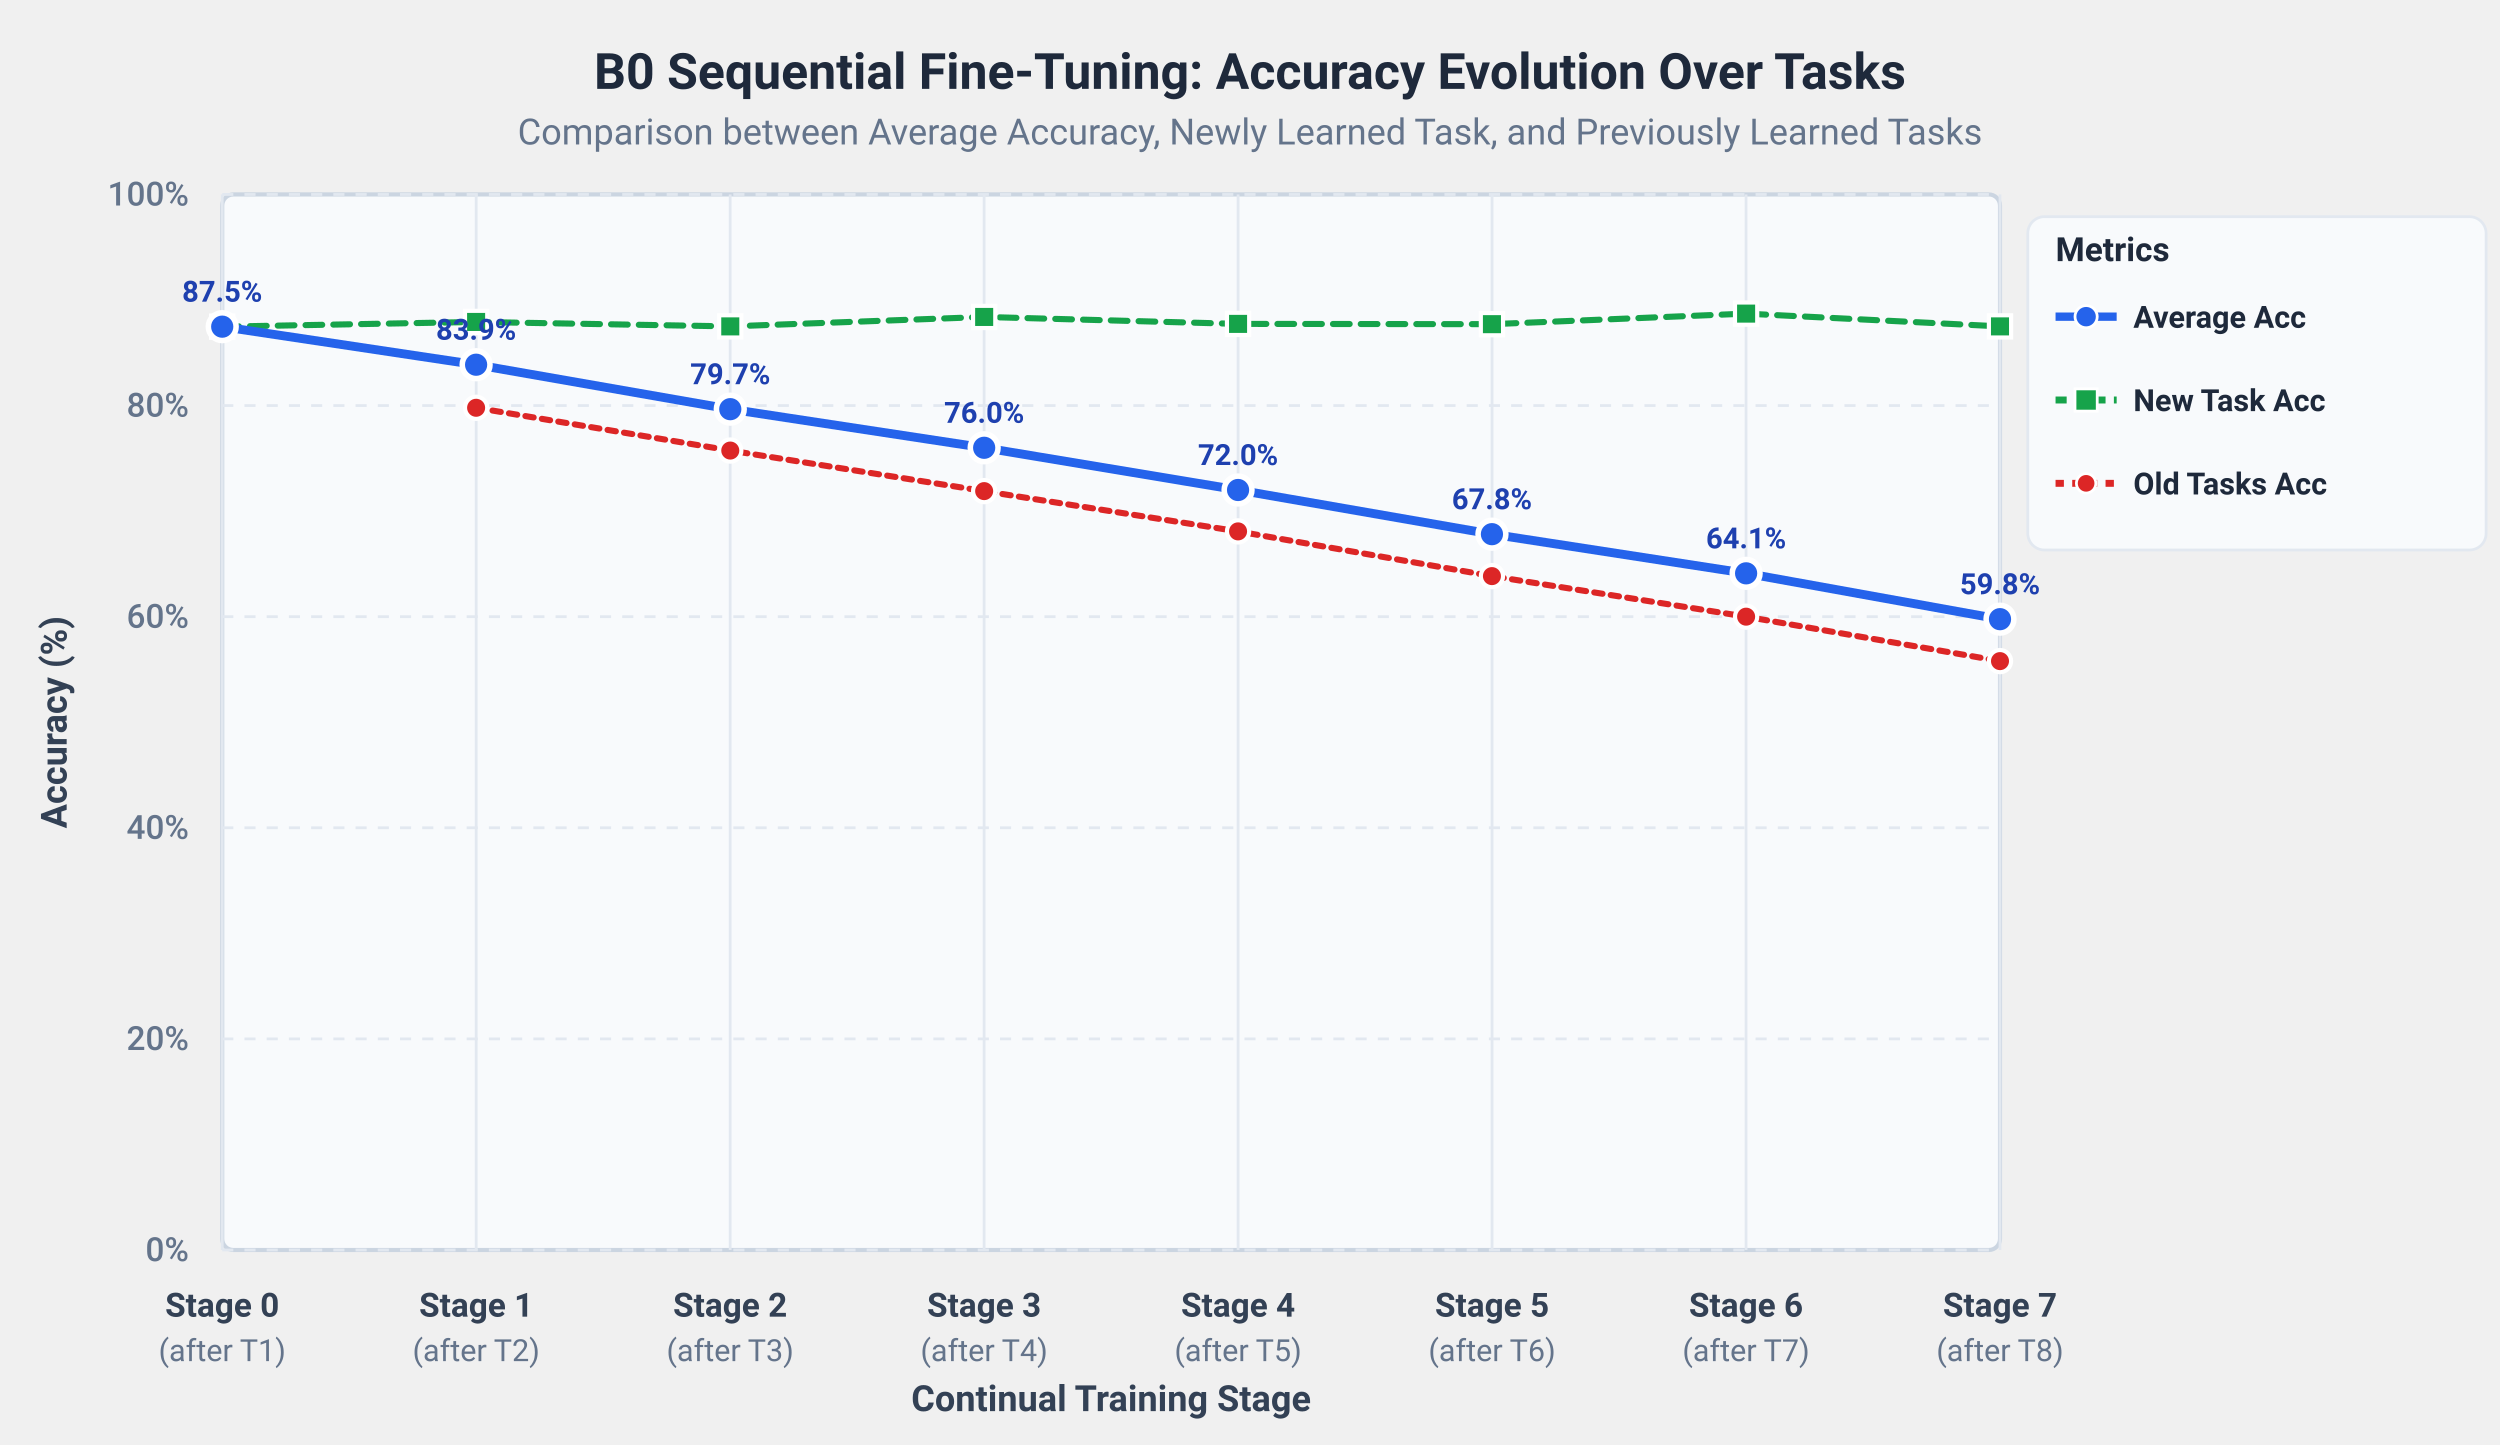
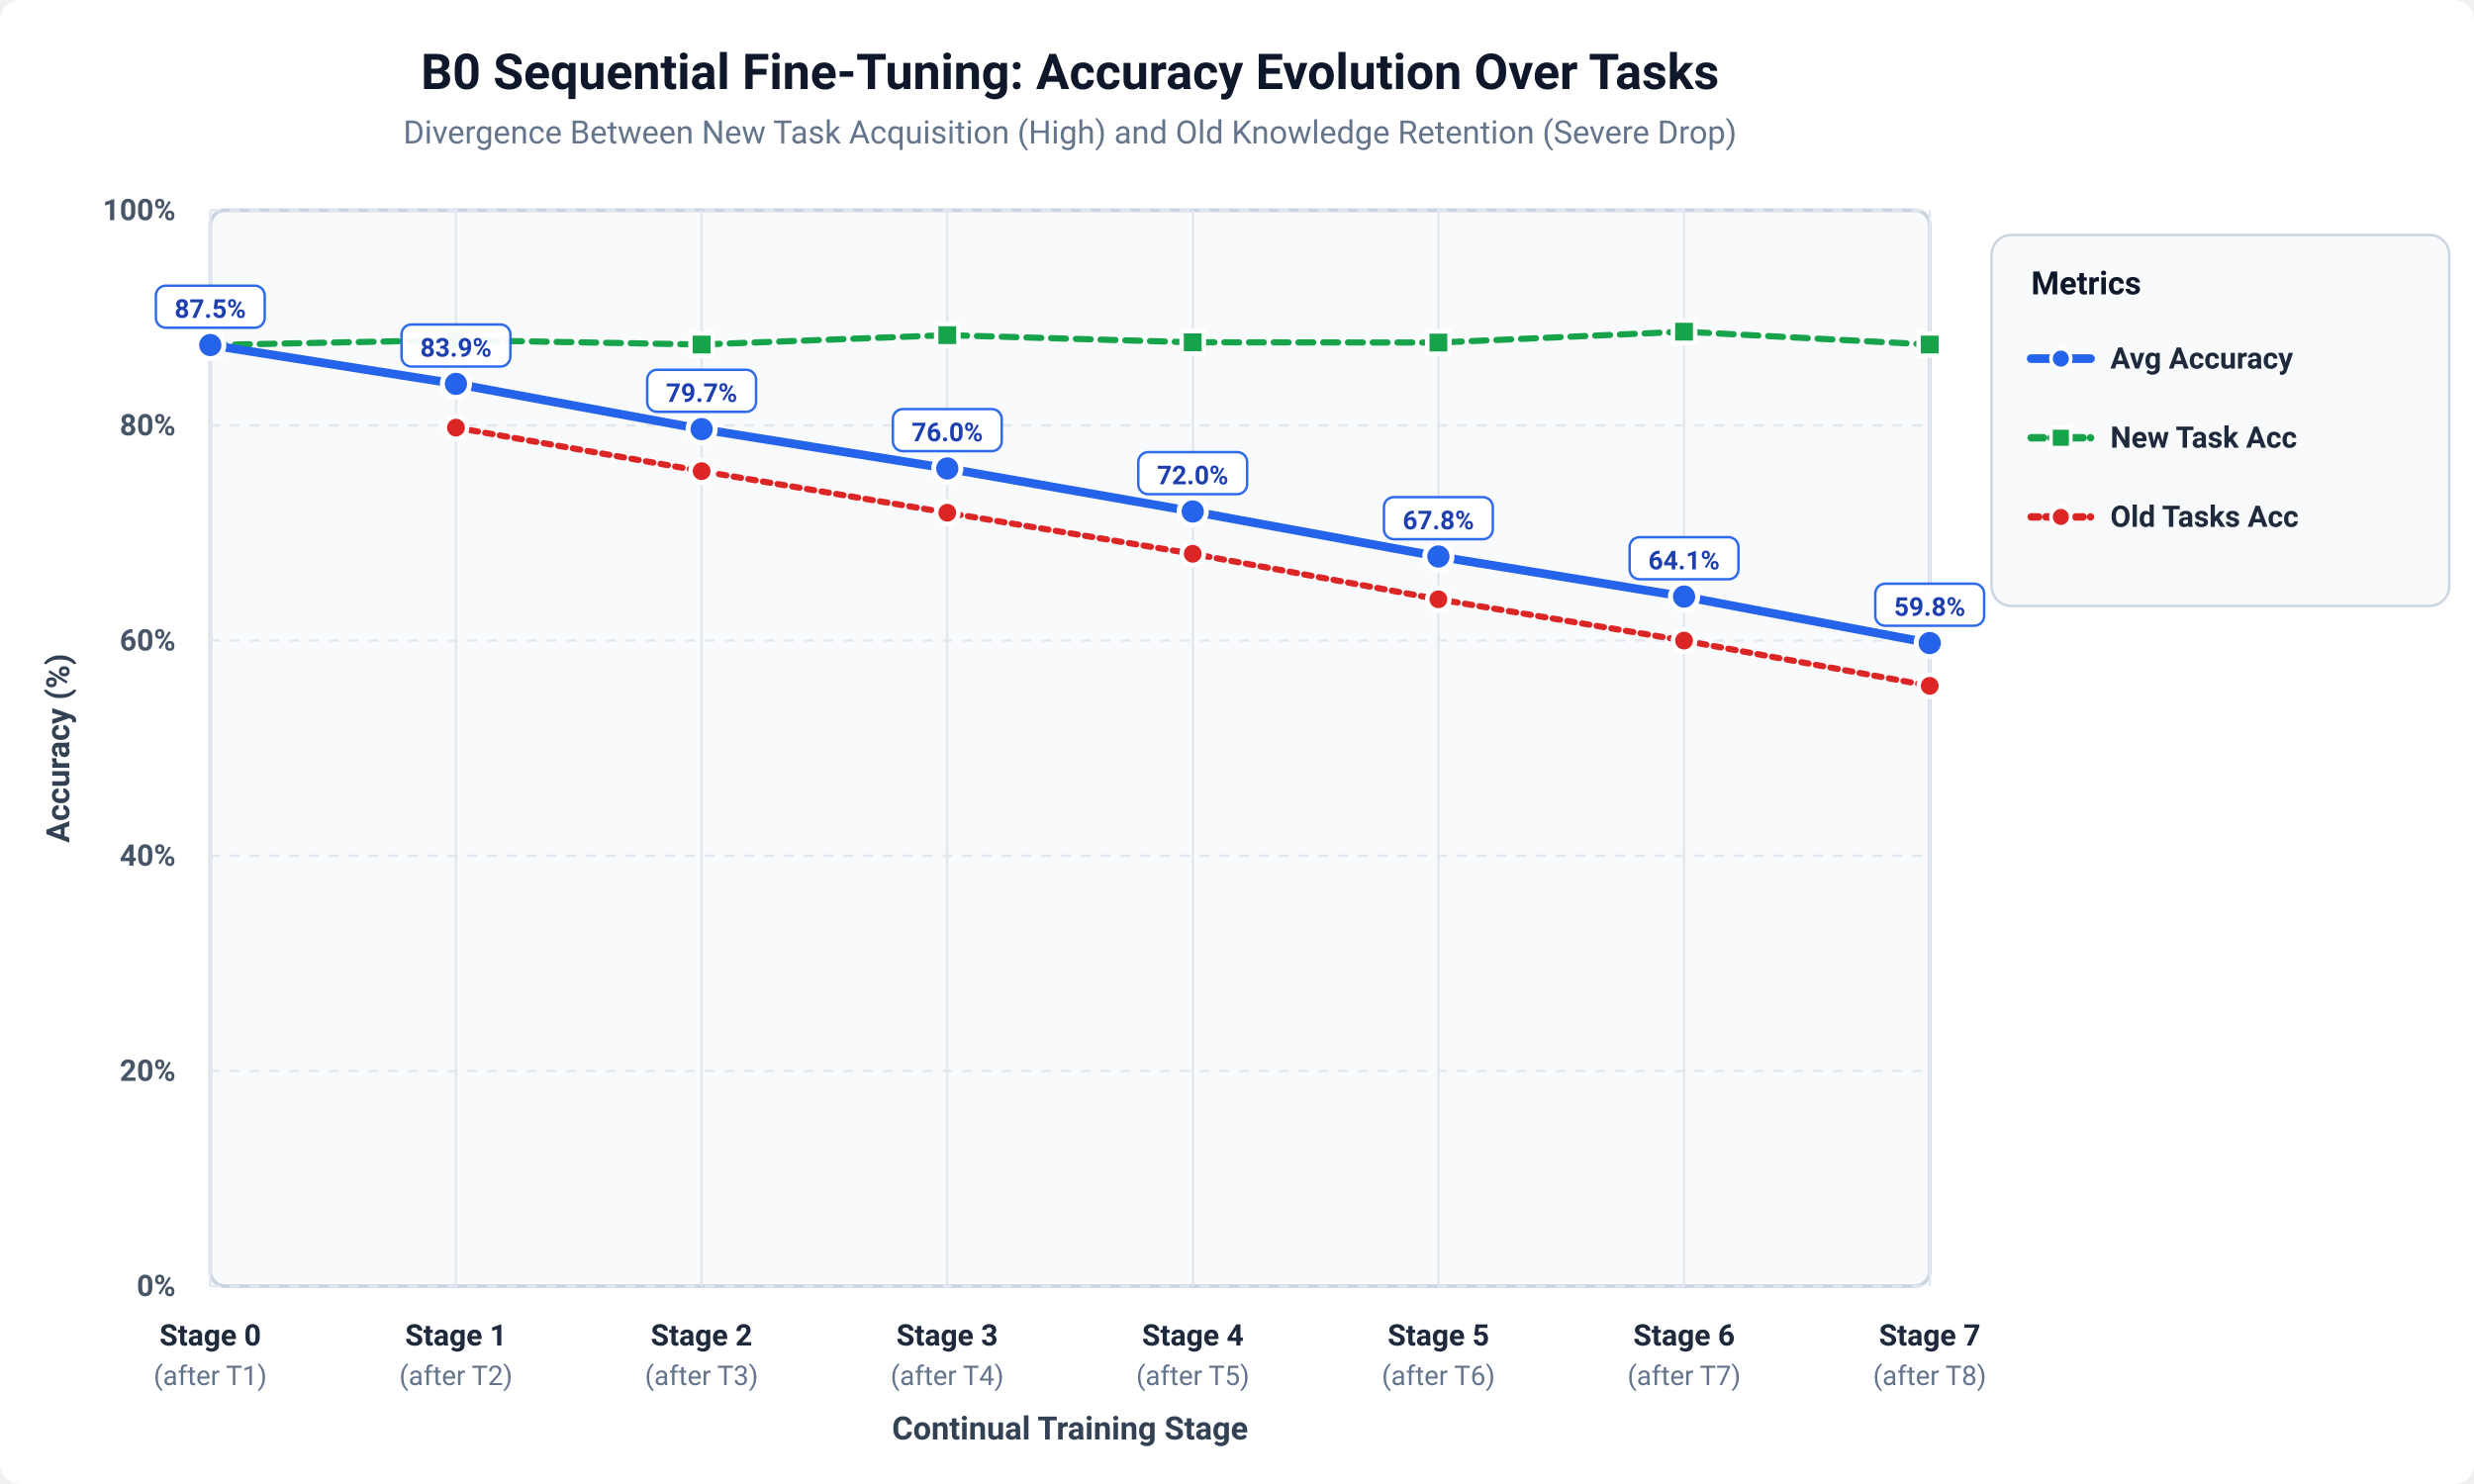
- <svg xmlns="http://www.w3.org/2000/svg" viewBox="0 0 900 520" width="100%" height="100%" style="background:#ffffff; font-family:-apple-system,BlinkMacSystemFont,Segoe UI,Roboto,sans-serif;">
-   <text x="450.0" y="32" text-anchor="middle" font-size="18" font-weight="bold" fill="#1e293b">B0 Sequential Fine-Tuning: Accuracy Evolution Over Tasks</text>
-   <text x="450.0" y="52" text-anchor="middle" font-size="13" fill="#64748b">Comparison between Average Accuracy, Newly Learned Task, and Previously Learned Tasks</text>
-   <rect x="80" y="70" width="640" height="380" fill="#f8fafc" stroke="#cbd5e1" stroke-width="1.5" rx="4" />
-   <line x1="80" y1="450.0" x2="720" y2="450.0" stroke="#e2e8f0" stroke-dasharray="4,4" stroke-width="1" />
-   <text x="68" y="454.0" text-anchor="end" font-size="12" fill="#64748b" font-weight="500">0%</text>
-   <line x1="80" y1="374.0" x2="720" y2="374.0" stroke="#e2e8f0" stroke-dasharray="4,4" stroke-width="1" />
-   <text x="68" y="378.0" text-anchor="end" font-size="12" fill="#64748b" font-weight="500">20%</text>
-   <line x1="80" y1="298.0" x2="720" y2="298.0" stroke="#e2e8f0" stroke-dasharray="4,4" stroke-width="1" />
-   <text x="68" y="302.0" text-anchor="end" font-size="12" fill="#64748b" font-weight="500">40%</text>
-   <line x1="80" y1="222.0" x2="720" y2="222.0" stroke="#e2e8f0" stroke-dasharray="4,4" stroke-width="1" />
-   <text x="68" y="226.0" text-anchor="end" font-size="12" fill="#64748b" font-weight="500">60%</text>
-   <line x1="80" y1="146.0" x2="720" y2="146.0" stroke="#e2e8f0" stroke-dasharray="4,4" stroke-width="1" />
-   <text x="68" y="150.0" text-anchor="end" font-size="12" fill="#64748b" font-weight="500">80%</text>
-   <line x1="80" y1="70.0" x2="720" y2="70.0" stroke="#e2e8f0" stroke-dasharray="4,4" stroke-width="1" />
-   <text x="68" y="74.0" text-anchor="end" font-size="12" fill="#64748b" font-weight="500">100%</text>
-   <line x1="80.0" y1="70" x2="80.0" y2="450" stroke="#e2e8f0" stroke-width="1" />
-   <text x="80.0" y="474" text-anchor="middle" font-size="12" fill="#334155" font-weight="bold">Stage 0</text>
-   <text x="80.0" y="490" text-anchor="middle" font-size="11" fill="#64748b">(after T1)</text>
-   <line x1="171.429" y1="70" x2="171.429" y2="450" stroke="#e2e8f0" stroke-width="1" />
-   <text x="171.429" y="474" text-anchor="middle" font-size="12" fill="#334155" font-weight="bold">Stage 1</text>
-   <text x="171.429" y="490" text-anchor="middle" font-size="11" fill="#64748b">(after T2)</text>
-   <line x1="262.857" y1="70" x2="262.857" y2="450" stroke="#e2e8f0" stroke-width="1" />
-   <text x="262.857" y="474" text-anchor="middle" font-size="12" fill="#334155" font-weight="bold">Stage 2</text>
-   <text x="262.857" y="490" text-anchor="middle" font-size="11" fill="#64748b">(after T3)</text>
-   <line x1="354.286" y1="70" x2="354.286" y2="450" stroke="#e2e8f0" stroke-width="1" />
-   <text x="354.286" y="474" text-anchor="middle" font-size="12" fill="#334155" font-weight="bold">Stage 3</text>
-   <text x="354.286" y="490" text-anchor="middle" font-size="11" fill="#64748b">(after T4)</text>
-   <line x1="445.714" y1="70" x2="445.714" y2="450" stroke="#e2e8f0" stroke-width="1" />
-   <text x="445.714" y="474" text-anchor="middle" font-size="12" fill="#334155" font-weight="bold">Stage 4</text>
-   <text x="445.714" y="490" text-anchor="middle" font-size="11" fill="#64748b">(after T5)</text>
-   <line x1="537.143" y1="70" x2="537.143" y2="450" stroke="#e2e8f0" stroke-width="1" />
-   <text x="537.143" y="474" text-anchor="middle" font-size="12" fill="#334155" font-weight="bold">Stage 5</text>
-   <text x="537.143" y="490" text-anchor="middle" font-size="11" fill="#64748b">(after T6)</text>
-   <line x1="628.571" y1="70" x2="628.571" y2="450" stroke="#e2e8f0" stroke-width="1" />
-   <text x="628.571" y="474" text-anchor="middle" font-size="12" fill="#334155" font-weight="bold">Stage 6</text>
-   <text x="628.571" y="490" text-anchor="middle" font-size="11" fill="#64748b">(after T7)</text>
-   <line x1="720.0" y1="70" x2="720.0" y2="450" stroke="#e2e8f0" stroke-width="1" />
-   <text x="720.0" y="474" text-anchor="middle" font-size="12" fill="#334155" font-weight="bold">Stage 7</text>
-   <text x="720.0" y="490" text-anchor="middle" font-size="11" fill="#64748b">(after T8)</text>
-   <text x="400.0" y="508" text-anchor="middle" font-size="13" font-weight="600" fill="#334155">Continual Training Stage</text>
-   <text transform="rotate(-90)" x="-260.0" y="24" text-anchor="middle" font-size="13" font-weight="600" fill="#334155">Accuracy (%)</text>
-   <polyline points="80.0,117.6 171.4,115.9 262.9,117.5 354.3,114.1 445.7,116.6 537.1,116.7 628.6,112.9 720.0,117.5" fill="none" stroke="#16a34a" stroke-dasharray="6,4" stroke-width="2.2" stroke-linecap="round" />
-   <rect x="76.0" y="113.6" width="8" height="8" fill="#16a34a" stroke="#fff" stroke-width="1.5" />
-   <rect x="167.4" y="111.9" width="8" height="8" fill="#16a34a" stroke="#fff" stroke-width="1.5" />
-   <rect x="258.9" y="113.5" width="8" height="8" fill="#16a34a" stroke="#fff" stroke-width="1.5" />
-   <rect x="350.3" y="110.1" width="8" height="8" fill="#16a34a" stroke="#fff" stroke-width="1.5" />
-   <rect x="441.7" y="112.6" width="8" height="8" fill="#16a34a" stroke="#fff" stroke-width="1.5" />
-   <rect x="533.1" y="112.7" width="8" height="8" fill="#16a34a" stroke="#fff" stroke-width="1.5" />
-   <rect x="624.6" y="108.9" width="8" height="8" fill="#16a34a" stroke="#fff" stroke-width="1.5" />
-   <rect x="716.0" y="113.5" width="8" height="8" fill="#16a34a" stroke="#fff" stroke-width="1.5" />
-   <polyline points="171.4,146.8 262.9,162.2 354.3,176.8 445.7,191.3 537.1,207.4 628.6,222.0 720.0,238.0" fill="none" stroke="#dc2626" stroke-dasharray="3,3" stroke-width="2.2" stroke-linecap="round" />
-   <circle cx="171.4" cy="146.8" r="4" fill="#dc2626" stroke="#fff" stroke-width="1.5" />
-   <circle cx="262.9" cy="162.2" r="4" fill="#dc2626" stroke="#fff" stroke-width="1.5" />
-   <circle cx="354.3" cy="176.8" r="4" fill="#dc2626" stroke="#fff" stroke-width="1.5" />
-   <circle cx="445.7" cy="191.3" r="4" fill="#dc2626" stroke="#fff" stroke-width="1.5" />
-   <circle cx="537.1" cy="207.4" r="4" fill="#dc2626" stroke="#fff" stroke-width="1.5" />
-   <circle cx="628.6" cy="222.0" r="4" fill="#dc2626" stroke="#fff" stroke-width="1.5" />
-   <circle cx="720.0" cy="238.0" r="4" fill="#dc2626" stroke="#fff" stroke-width="1.5" />
-   <polyline points="80.0,117.6 171.4,131.3 262.9,147.3 354.3,161.2 445.7,176.4 537.1,192.3 628.6,206.4 720.0,222.9" fill="none" stroke="#2563eb" stroke-width="3.2" stroke-linecap="round" />
-   <circle cx="80.0" cy="117.6" r="5" fill="#2563eb" stroke="#fff" stroke-width="2" />
-   <text x="80.0" y="108.6" text-anchor="middle" font-size="10.5" font-weight="bold" fill="#1e40af">87.5%</text>
-   <circle cx="171.4" cy="131.3" r="5" fill="#2563eb" stroke="#fff" stroke-width="2" />
-   <text x="171.4" y="122.3" text-anchor="middle" font-size="10.5" font-weight="bold" fill="#1e40af">83.9%</text>
-   <circle cx="262.9" cy="147.3" r="5" fill="#2563eb" stroke="#fff" stroke-width="2" />
-   <text x="262.9" y="138.3" text-anchor="middle" font-size="10.5" font-weight="bold" fill="#1e40af">79.7%</text>
-   <circle cx="354.3" cy="161.2" r="5" fill="#2563eb" stroke="#fff" stroke-width="2" />
-   <text x="354.3" y="152.2" text-anchor="middle" font-size="10.5" font-weight="bold" fill="#1e40af">76.0%</text>
-   <circle cx="445.7" cy="176.4" r="5" fill="#2563eb" stroke="#fff" stroke-width="2" />
-   <text x="445.7" y="167.4" text-anchor="middle" font-size="10.5" font-weight="bold" fill="#1e40af">72.0%</text>
-   <circle cx="537.1" cy="192.3" r="5" fill="#2563eb" stroke="#fff" stroke-width="2" />
-   <text x="537.1" y="183.3" text-anchor="middle" font-size="10.5" font-weight="bold" fill="#1e40af">67.8%</text>
-   <circle cx="628.6" cy="206.4" r="5" fill="#2563eb" stroke="#fff" stroke-width="2" />
-   <text x="628.6" y="197.4" text-anchor="middle" font-size="10.5" font-weight="bold" fill="#1e40af">64.1%</text>
-   <circle cx="720.0" cy="222.9" r="5" fill="#2563eb" stroke="#fff" stroke-width="2" />
-   <text x="720.0" y="213.9" text-anchor="middle" font-size="10.5" font-weight="bold" fill="#1e40af">59.8%</text>
-   <rect x="730" y="78" width="165" height="120" fill="#f8fafc" stroke="#e2e8f0" rx="6" />
-   <text x="740" y="94" font-size="12" font-weight="bold" fill="#1e293b">Metrics</text>
-   <line x1="740" y1="114" x2="762" y2="114" stroke="#2563eb" stroke-width="3" />
-   <circle cx="751" cy="114" r="4" fill="#2563eb" stroke="#fff" stroke-width="1" />
-   <text x="768" y="118" font-size="11" font-weight="600" fill="#1e293b">Average Acc</text>
-   <line x1="740" y1="144" x2="762" y2="144" stroke="#16a34a" stroke-dasharray="4,3" stroke-width="2.5" />
-   <rect x="747" y="140" width="8" height="8" fill="#16a34a" stroke="#fff" stroke-width="1" />
-   <text x="768" y="148" font-size="11" font-weight="600" fill="#1e293b">New Task Acc</text>
-   <line x1="740" y1="174" x2="762" y2="174" stroke="#dc2626" stroke-dasharray="3,3" stroke-width="2.5" />
-   <circle cx="751" cy="174" r="3.5" fill="#dc2626" stroke="#fff" stroke-width="1" />
-   <text x="768" y="178" font-size="11" font-weight="600" fill="#1e293b">Old Tasks Acc</text>
+ <svg xmlns="http://www.w3.org/2000/svg" viewBox="0 0 1000 600" width="100%" height="100%" style="font-family:-apple-system,BlinkMacSystemFont,Segoe UI,Roboto,Helvetica,Arial,sans-serif;">
+   <rect width="1000" height="600" fill="#ffffff" rx="8" />
+   <text x="432.5" y="36" text-anchor="middle" font-size="20" font-weight="700" fill="#0f172a">B0 Sequential Fine-Tuning: Accuracy Evolution Over Tasks</text>
+   <text x="432.5" y="58" text-anchor="middle" font-size="13" fill="#64748b">Divergence Between New Task Acquisition (High) and Old Knowledge Retention (Severe Drop)</text>
+   <rect x="85" y="85" width="695" height="435" fill="#f8fafc" stroke="#cbd5e1" stroke-width="1.5" rx="6" />
+   <line x1="85" y1="520.0" x2="780" y2="520.0" stroke="#e2e8f0" stroke-dasharray="4,4" stroke-width="1" />
+   <text x="71" y="524.0" text-anchor="end" font-size="12" fill="#475569" font-weight="600">0%</text>
+   <line x1="85" y1="433.0" x2="780" y2="433.0" stroke="#e2e8f0" stroke-dasharray="4,4" stroke-width="1" />
+   <text x="71" y="437.0" text-anchor="end" font-size="12" fill="#475569" font-weight="600">20%</text>
+   <line x1="85" y1="346.0" x2="780" y2="346.0" stroke="#e2e8f0" stroke-dasharray="4,4" stroke-width="1" />
+   <text x="71" y="350.0" text-anchor="end" font-size="12" fill="#475569" font-weight="600">40%</text>
+   <line x1="85" y1="259.0" x2="780" y2="259.0" stroke="#e2e8f0" stroke-dasharray="4,4" stroke-width="1" />
+   <text x="71" y="263.0" text-anchor="end" font-size="12" fill="#475569" font-weight="600">60%</text>
+   <line x1="85" y1="172.0" x2="780" y2="172.0" stroke="#e2e8f0" stroke-dasharray="4,4" stroke-width="1" />
+   <text x="71" y="176.0" text-anchor="end" font-size="12" fill="#475569" font-weight="600">80%</text>
+   <line x1="85" y1="85.0" x2="780" y2="85.0" stroke="#e2e8f0" stroke-dasharray="4,4" stroke-width="1" />
+   <text x="71" y="89.0" text-anchor="end" font-size="12" fill="#475569" font-weight="600">100%</text>
+   <line x1="85.0" y1="85" x2="85.0" y2="520" stroke="#e2e8f0" stroke-width="1" />
+   <text x="85.0" y="544" text-anchor="middle" font-size="12" fill="#1e293b" font-weight="700">Stage 0</text>
+   <text x="85.0" y="560" text-anchor="middle" font-size="11" fill="#64748b">(after T1)</text>
+   <line x1="184.286" y1="85" x2="184.286" y2="520" stroke="#e2e8f0" stroke-width="1" />
+   <text x="184.286" y="544" text-anchor="middle" font-size="12" fill="#1e293b" font-weight="700">Stage 1</text>
+   <text x="184.286" y="560" text-anchor="middle" font-size="11" fill="#64748b">(after T2)</text>
+   <line x1="283.571" y1="85" x2="283.571" y2="520" stroke="#e2e8f0" stroke-width="1" />
+   <text x="283.571" y="544" text-anchor="middle" font-size="12" fill="#1e293b" font-weight="700">Stage 2</text>
+   <text x="283.571" y="560" text-anchor="middle" font-size="11" fill="#64748b">(after T3)</text>
+   <line x1="382.857" y1="85" x2="382.857" y2="520" stroke="#e2e8f0" stroke-width="1" />
+   <text x="382.857" y="544" text-anchor="middle" font-size="12" fill="#1e293b" font-weight="700">Stage 3</text>
+   <text x="382.857" y="560" text-anchor="middle" font-size="11" fill="#64748b">(after T4)</text>
+   <line x1="482.143" y1="85" x2="482.143" y2="520" stroke="#e2e8f0" stroke-width="1" />
+   <text x="482.143" y="544" text-anchor="middle" font-size="12" fill="#1e293b" font-weight="700">Stage 4</text>
+   <text x="482.143" y="560" text-anchor="middle" font-size="11" fill="#64748b">(after T5)</text>
+   <line x1="581.429" y1="85" x2="581.429" y2="520" stroke="#e2e8f0" stroke-width="1" />
+   <text x="581.429" y="544" text-anchor="middle" font-size="12" fill="#1e293b" font-weight="700">Stage 5</text>
+   <text x="581.429" y="560" text-anchor="middle" font-size="11" fill="#64748b">(after T6)</text>
+   <line x1="680.714" y1="85" x2="680.714" y2="520" stroke="#e2e8f0" stroke-width="1" />
+   <text x="680.714" y="544" text-anchor="middle" font-size="12" fill="#1e293b" font-weight="700">Stage 6</text>
+   <text x="680.714" y="560" text-anchor="middle" font-size="11" fill="#64748b">(after T7)</text>
+   <line x1="780.0" y1="85" x2="780.0" y2="520" stroke="#e2e8f0" stroke-width="1" />
+   <text x="780.0" y="544" text-anchor="middle" font-size="12" fill="#1e293b" font-weight="700">Stage 7</text>
+   <text x="780.0" y="560" text-anchor="middle" font-size="11" fill="#64748b">(after T8)</text>
+   <text x="432.5" y="582" text-anchor="middle" font-size="13" font-weight="700" fill="#334155">Continual Training Stage</text>
+   <text transform="rotate(-90)" x="-302.5" y="28" text-anchor="middle" font-size="13" font-weight="700" fill="#334155">Accuracy (%)</text>
+   <polyline points="85.0,139.5 184.3,137.5 283.6,139.3 382.9,135.5 482.1,138.4 581.4,138.5 680.7,134.1 780.0,139.3" fill="none" stroke="#16a34a" stroke-dasharray="6,4" stroke-width="2.5" stroke-linecap="round" />
+   <rect x="80.5" y="135.0" width="9" height="9" fill="#16a34a" stroke="#fff" stroke-width="1.8" />
+   <rect x="179.8" y="133.0" width="9" height="9" fill="#16a34a" stroke="#fff" stroke-width="1.8" />
+   <rect x="279.1" y="134.8" width="9" height="9" fill="#16a34a" stroke="#fff" stroke-width="1.8" />
+   <rect x="378.4" y="131.0" width="9" height="9" fill="#16a34a" stroke="#fff" stroke-width="1.8" />
+   <rect x="477.6" y="133.9" width="9" height="9" fill="#16a34a" stroke="#fff" stroke-width="1.8" />
+   <rect x="576.9" y="134.0" width="9" height="9" fill="#16a34a" stroke="#fff" stroke-width="1.8" />
+   <rect x="676.2" y="129.6" width="9" height="9" fill="#16a34a" stroke="#fff" stroke-width="1.8" />
+   <rect x="775.5" y="134.8" width="9" height="9" fill="#16a34a" stroke="#fff" stroke-width="1.8" />
+   <polyline points="184.3,172.9 283.6,190.5 382.9,207.3 482.1,223.9 581.4,242.3 680.7,259.0 780.0,277.3" fill="none" stroke="#dc2626" stroke-dasharray="3,3" stroke-width="2.5" stroke-linecap="round" />
+   <circle cx="184.3" cy="172.9" r="4.5" fill="#dc2626" stroke="#fff" stroke-width="1.8" />
+   <circle cx="283.6" cy="190.5" r="4.5" fill="#dc2626" stroke="#fff" stroke-width="1.8" />
+   <circle cx="382.9" cy="207.3" r="4.5" fill="#dc2626" stroke="#fff" stroke-width="1.8" />
+   <circle cx="482.1" cy="223.9" r="4.5" fill="#dc2626" stroke="#fff" stroke-width="1.8" />
+   <circle cx="581.4" cy="242.3" r="4.5" fill="#dc2626" stroke="#fff" stroke-width="1.8" />
+   <circle cx="680.7" cy="259.0" r="4.5" fill="#dc2626" stroke="#fff" stroke-width="1.8" />
+   <circle cx="780.0" cy="277.3" r="4.5" fill="#dc2626" stroke="#fff" stroke-width="1.8" />
+   <polyline points="85.0,139.5 184.3,155.2 283.6,173.5 382.9,189.4 482.1,206.8 581.4,225.0 680.7,241.2 780.0,260.0" fill="none" stroke="#2563eb" stroke-width="3.5" stroke-linecap="round" />
+   <circle cx="85.0" cy="139.5" r="5.5" fill="#2563eb" stroke="#fff" stroke-width="2" />
+   <rect x="63.0" y="115.5" width="44" height="17" fill="#ffffff" stroke="#2563eb" stroke-width="1" rx="4" opacity="0.95" />
+   <text x="85.0" y="128.5" text-anchor="middle" font-size="10.5" font-weight="bold" fill="#1e40af">87.5%</text>
+   <circle cx="184.3" cy="155.2" r="5.5" fill="#2563eb" stroke="#fff" stroke-width="2" />
+   <rect x="162.3" y="131.2" width="44" height="17" fill="#ffffff" stroke="#2563eb" stroke-width="1" rx="4" opacity="0.95" />
+   <text x="184.3" y="144.2" text-anchor="middle" font-size="10.5" font-weight="bold" fill="#1e40af">83.9%</text>
+   <circle cx="283.6" cy="173.5" r="5.5" fill="#2563eb" stroke="#fff" stroke-width="2" />
+   <rect x="261.6" y="149.5" width="44" height="17" fill="#ffffff" stroke="#2563eb" stroke-width="1" rx="4" opacity="0.95" />
+   <text x="283.6" y="162.5" text-anchor="middle" font-size="10.5" font-weight="bold" fill="#1e40af">79.7%</text>
+   <circle cx="382.9" cy="189.4" r="5.5" fill="#2563eb" stroke="#fff" stroke-width="2" />
+   <rect x="360.9" y="165.4" width="44" height="17" fill="#ffffff" stroke="#2563eb" stroke-width="1" rx="4" opacity="0.95" />
+   <text x="382.9" y="178.4" text-anchor="middle" font-size="10.5" font-weight="bold" fill="#1e40af">76.0%</text>
+   <circle cx="482.1" cy="206.8" r="5.5" fill="#2563eb" stroke="#fff" stroke-width="2" />
+   <rect x="460.1" y="182.8" width="44" height="17" fill="#ffffff" stroke="#2563eb" stroke-width="1" rx="4" opacity="0.95" />
+   <text x="482.1" y="195.8" text-anchor="middle" font-size="10.5" font-weight="bold" fill="#1e40af">72.0%</text>
+   <circle cx="581.4" cy="225.0" r="5.5" fill="#2563eb" stroke="#fff" stroke-width="2" />
+   <rect x="559.4" y="201.0" width="44" height="17" fill="#ffffff" stroke="#2563eb" stroke-width="1" rx="4" opacity="0.95" />
+   <text x="581.4" y="214.0" text-anchor="middle" font-size="10.5" font-weight="bold" fill="#1e40af">67.8%</text>
+   <circle cx="680.7" cy="241.2" r="5.5" fill="#2563eb" stroke="#fff" stroke-width="2" />
+   <rect x="658.7" y="217.2" width="44" height="17" fill="#ffffff" stroke="#2563eb" stroke-width="1" rx="4" opacity="0.95" />
+   <text x="680.7" y="230.2" text-anchor="middle" font-size="10.5" font-weight="bold" fill="#1e40af">64.1%</text>
+   <circle cx="780.0" cy="260.0" r="5.5" fill="#2563eb" stroke="#fff" stroke-width="2" />
+   <rect x="758.0" y="236.0" width="44" height="17" fill="#ffffff" stroke="#2563eb" stroke-width="1" rx="4" opacity="0.95" />
+   <text x="780.0" y="249.0" text-anchor="middle" font-size="10.5" font-weight="bold" fill="#1e40af">59.8%</text>
+   <rect x="805" y="95" width="185" height="150" fill="#f8fafc" stroke="#cbd5e1" stroke-width="1" rx="8" />
+   <text x="821" y="119" font-size="13" font-weight="700" fill="#0f172a">Metrics</text>
+   <line x1="821" y1="145" x2="845" y2="145" stroke="#2563eb" stroke-width="3.5" stroke-linecap="round" />
+   <circle cx="833" cy="145" r="4" fill="#2563eb" stroke="#fff" stroke-width="1.5" />
+   <text x="853" y="149" font-size="12" font-weight="700" fill="#1e293b">Avg Accuracy</text>
+   <line x1="821" y1="177" x2="845" y2="177" stroke="#16a34a" stroke-dasharray="5,3" stroke-width="3" stroke-linecap="round" />
+   <rect x="829" y="173" width="8" height="8" fill="#16a34a" stroke="#fff" stroke-width="1.5" />
+   <text x="853" y="181" font-size="12" font-weight="700" fill="#1e293b">New Task Acc</text>
+   <line x1="821" y1="209" x2="845" y2="209" stroke="#dc2626" stroke-dasharray="3,3" stroke-width="3" stroke-linecap="round" />
+   <circle cx="833" cy="209" r="4" fill="#dc2626" stroke="#fff" stroke-width="1.5" />
+   <text x="853" y="213" font-size="12" font-weight="700" fill="#1e293b">Old Tasks Acc</text>
</svg>
